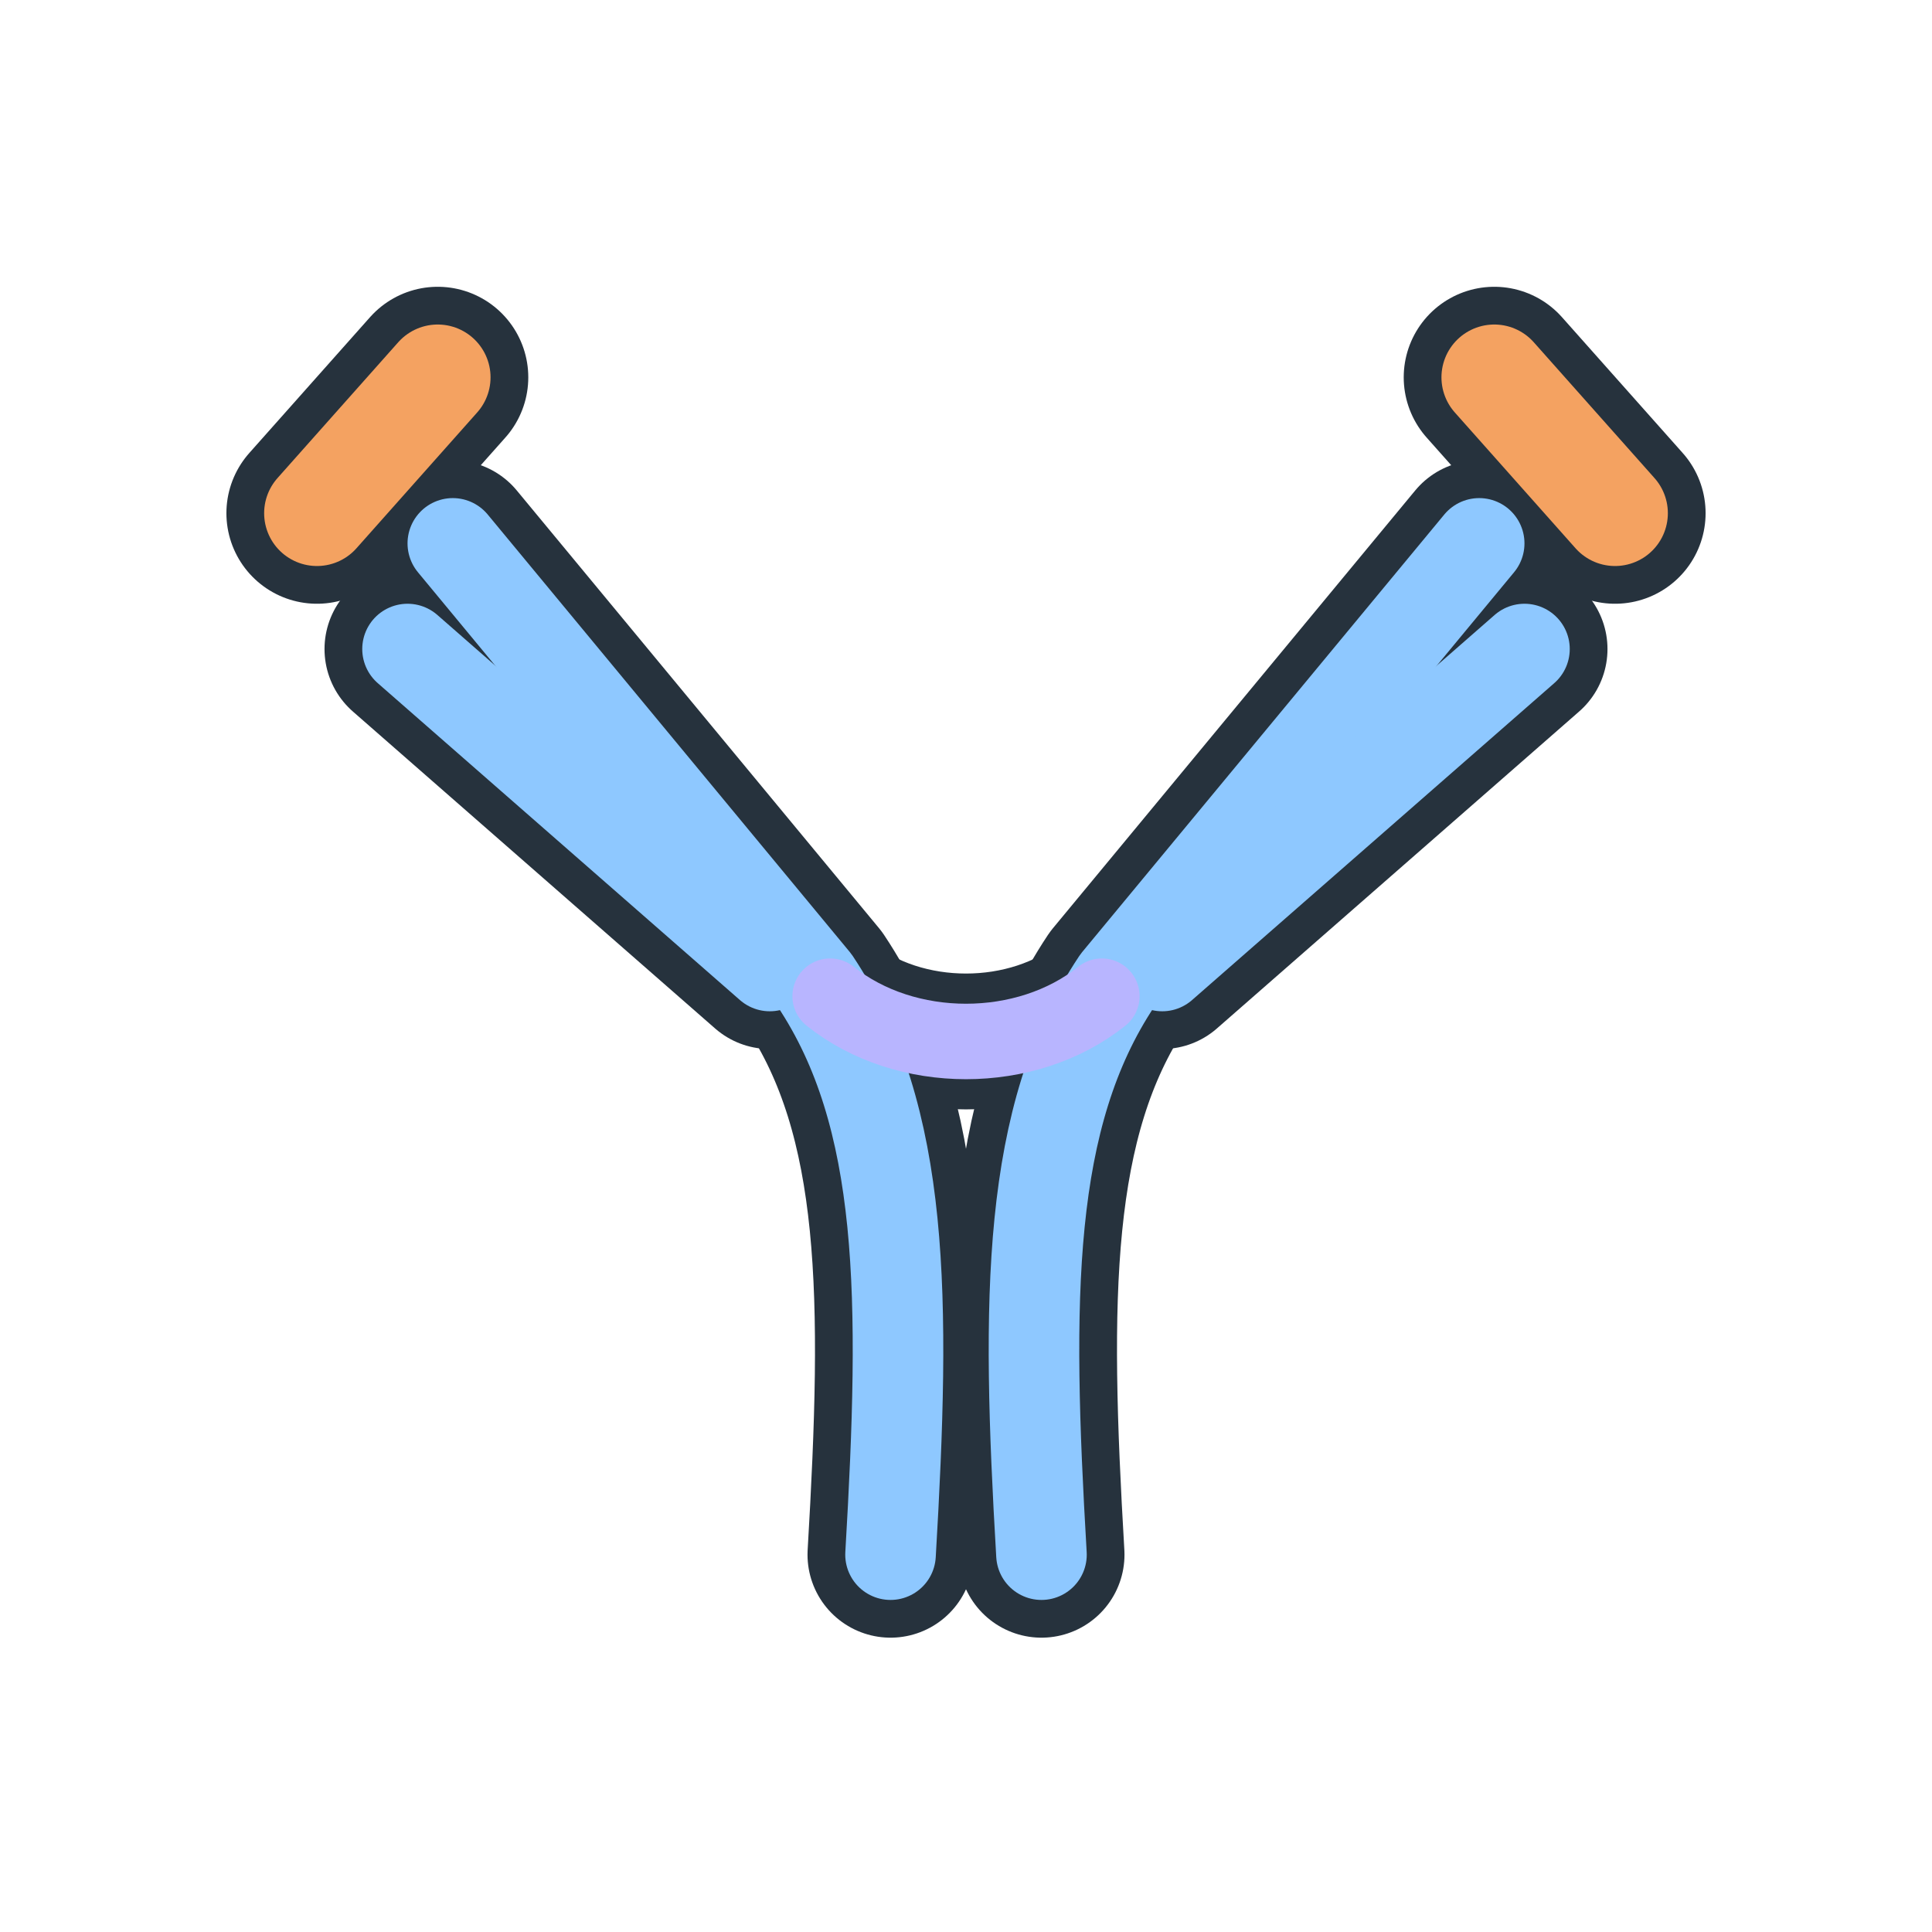
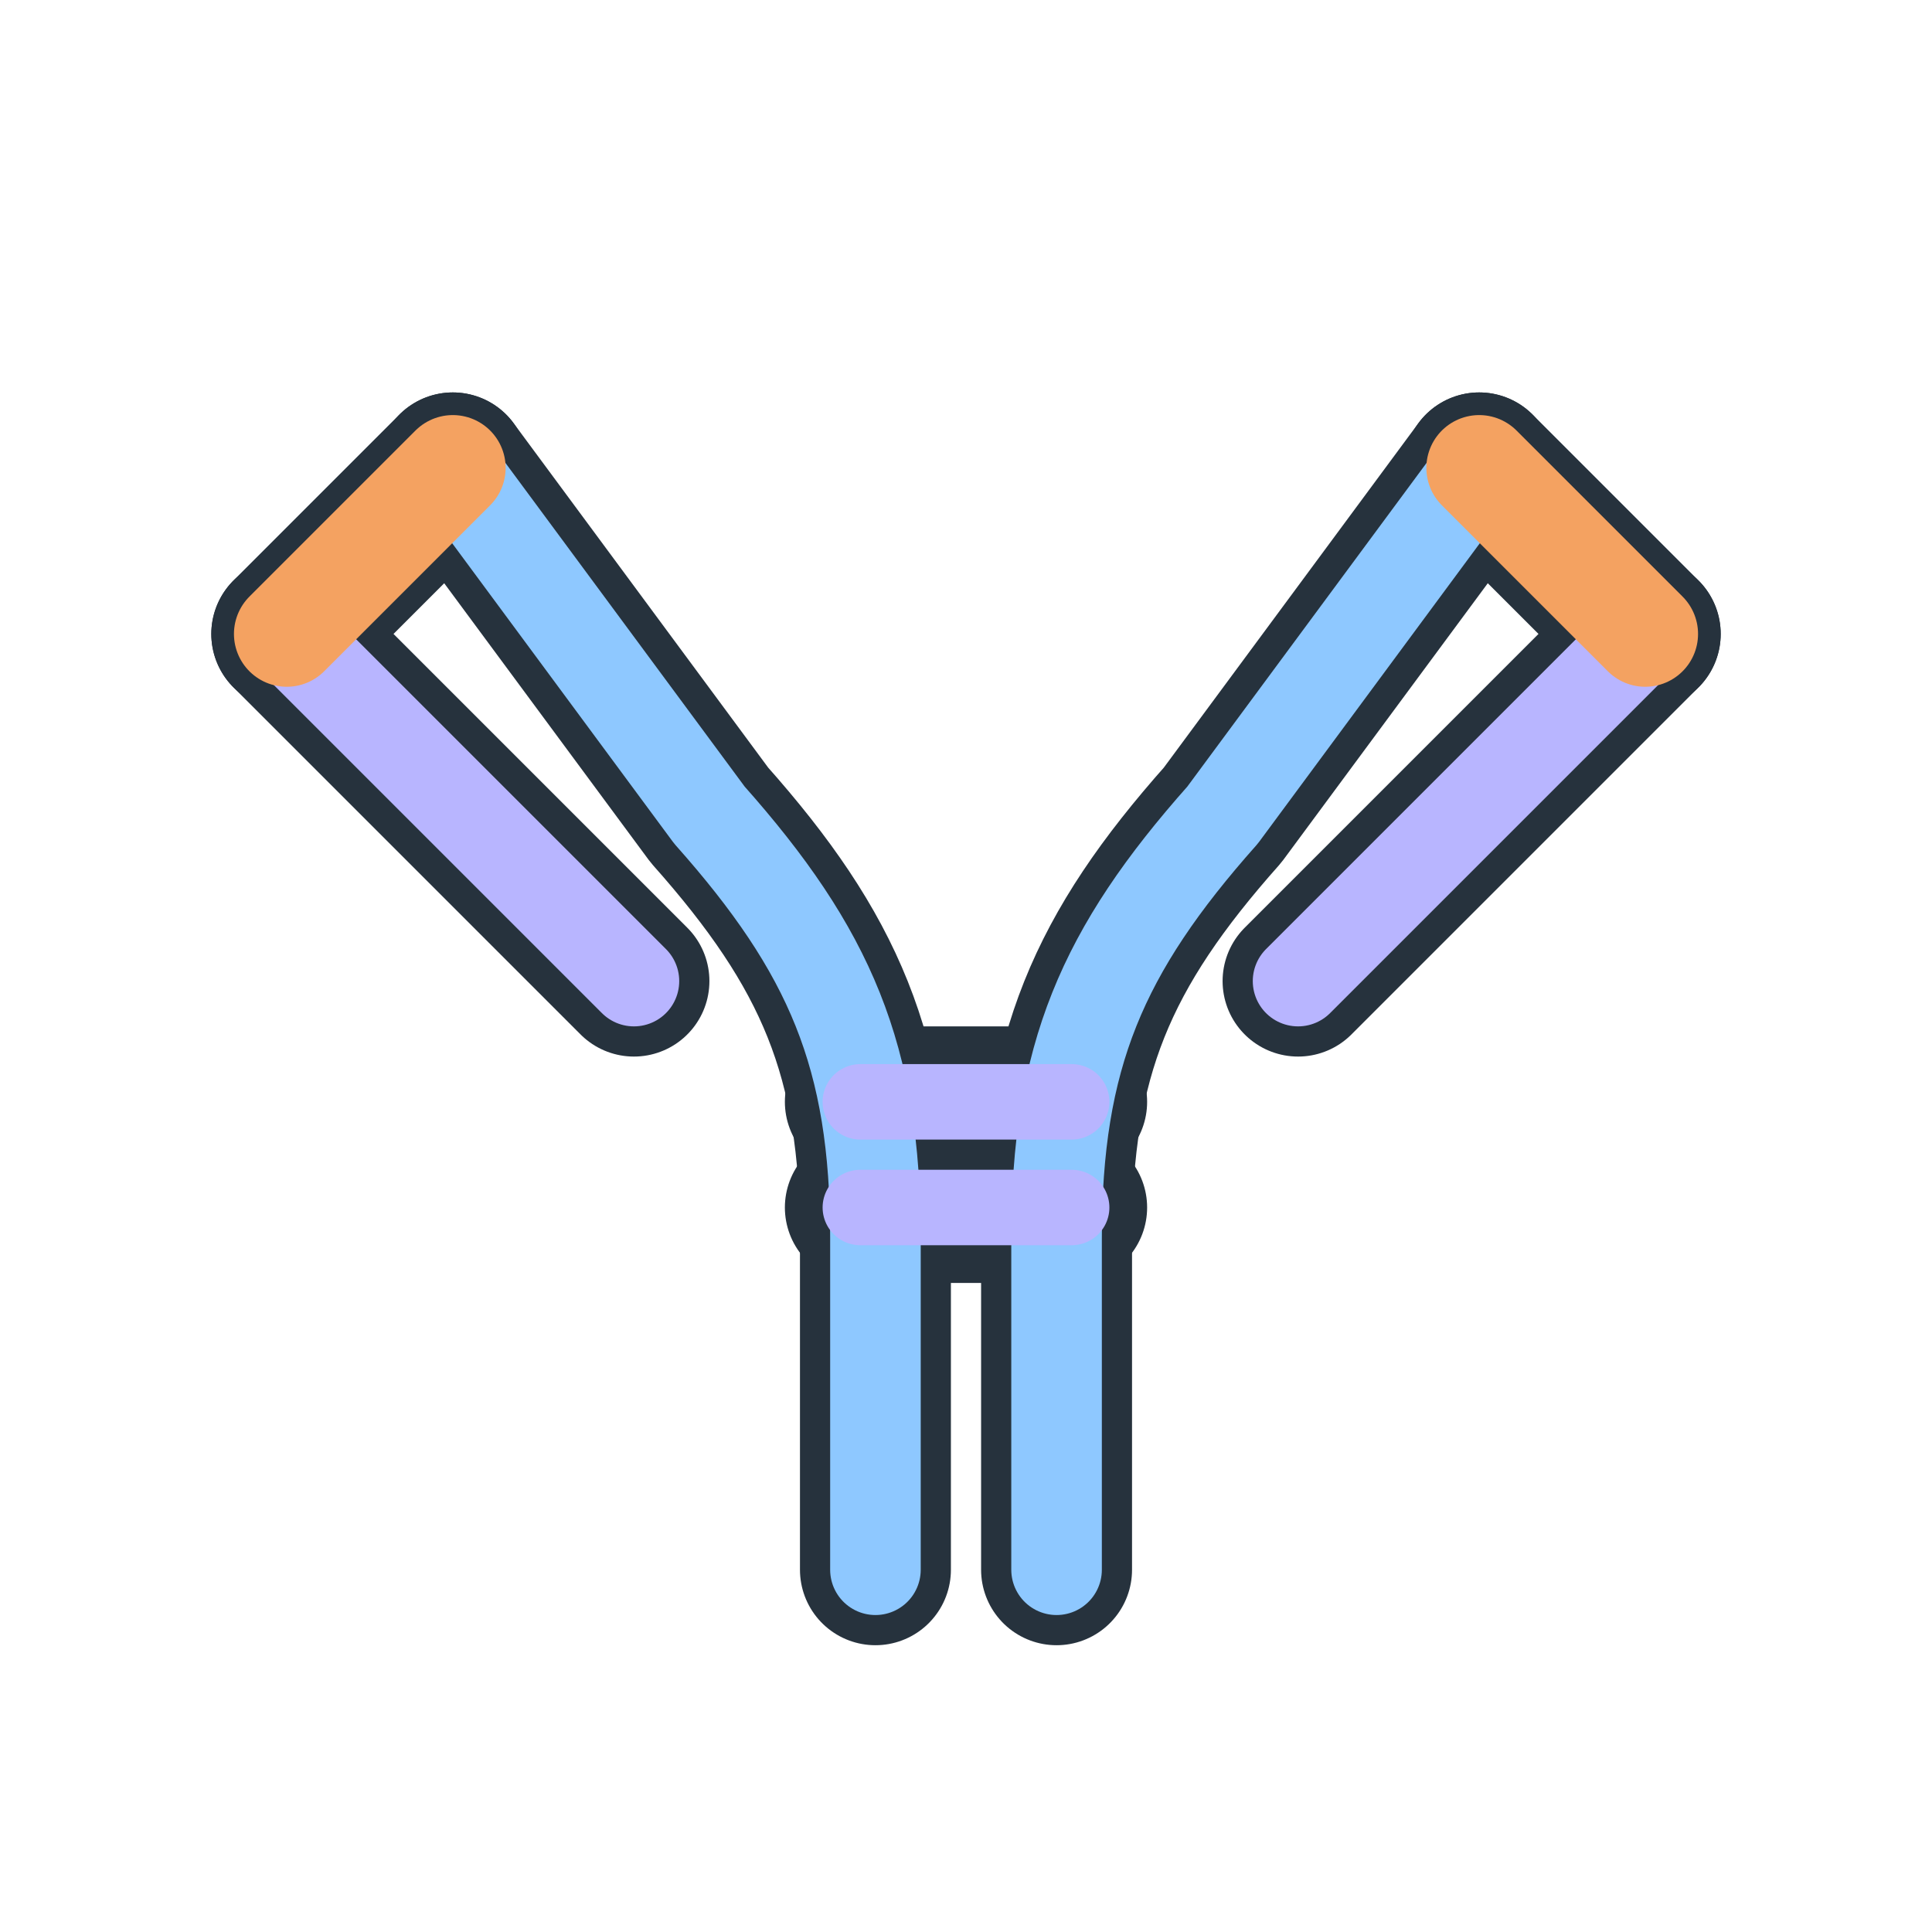
<svg xmlns="http://www.w3.org/2000/svg" viewBox="0 0 128 128" role="img" aria-labelledby="title desc">
-   <g data-region="outline" fill="none" stroke="#26323D" stroke-linecap="round" stroke-linejoin="round">
-     <g stroke-width="11">
-       <path d="M59 103c1-17 1-29-5-38L30 36" />
-       <path d="M69 103c-1-17-1-29 5-38l24-29" />
-       <path d="M51 64 27 43" />
-       <path d="m77 64 24-21" />
-     </g>
-     <path d="M55 66c5 4 13 4 18 0" stroke-width="9" />
-     <path d="M21 34 29 25M107 34l-8-9" stroke-width="12" />
+   <g data-region="outline" fill="none" stroke="#26323D" stroke-linecap="round" stroke-linejoin="round" stroke-width="10">
+     <path d="M58 104V82c0-12-3-19-11-28L30 31" />
+     <path d="M70 104V82c0-12 3-19 11-28l17-23" />
+     <path d="M42 65 19 42" />
+     <path d="M86 65l23-23" />
+     <path d="M57 73h14M57 80h14" />
+     <path d="M19 42 30 31" />
+     <path d="M98 31l11 11" />
  </g>
  <g data-region="heavy_chain" fill="none" stroke="#8EC8FF" stroke-linecap="round" stroke-linejoin="round" stroke-width="6">
-     <path d="M59 103c1-17 1-29-5-38L30 36" />
-     <path d="M69 103c-1-17-1-29 5-38l24-29" />
-     <path d="M51 64 27 43" />
-     <path d="m77 64 24-21" />
+     <path d="M58 104V82c0-12-3-19-11-28L30 31" />
+     <path d="M70 104V82c0-12 3-19 11-28l17-23" />
  </g>
-   <g data-region="binding_tip" fill="none" stroke="#F4A261" stroke-linecap="round" stroke-width="7">
-     <path d="M21 34 29 25" />
-     <path d="M107 34l-8-9" />
+   <g data-region="light_chain" fill="none" stroke="#B8B5FF" stroke-linecap="round" stroke-linejoin="round" stroke-width="6">
+     <path d="M42 65 19 42" />
+     <path d="M86 65l23-23" />
  </g>
-   <path data-region="hinge" d="M55 66c5 4 13 4 18 0" fill="none" stroke="#B8B5FF" stroke-linecap="round" stroke-width="5" />
+   <g data-region="hinge" fill="none" stroke="#B8B5FF" stroke-linecap="round" stroke-linejoin="round" stroke-width="5">
+     <path d="M57 73h14M57 80h14" />
+   </g>
+   <g data-region="binding_tip" fill="none" stroke="#F4A261" stroke-linecap="round" stroke-linejoin="round" stroke-width="7">
+     <path d="M19 42 30 31" />
+     <path d="M98 31l11 11" />
+   </g>
</svg>
